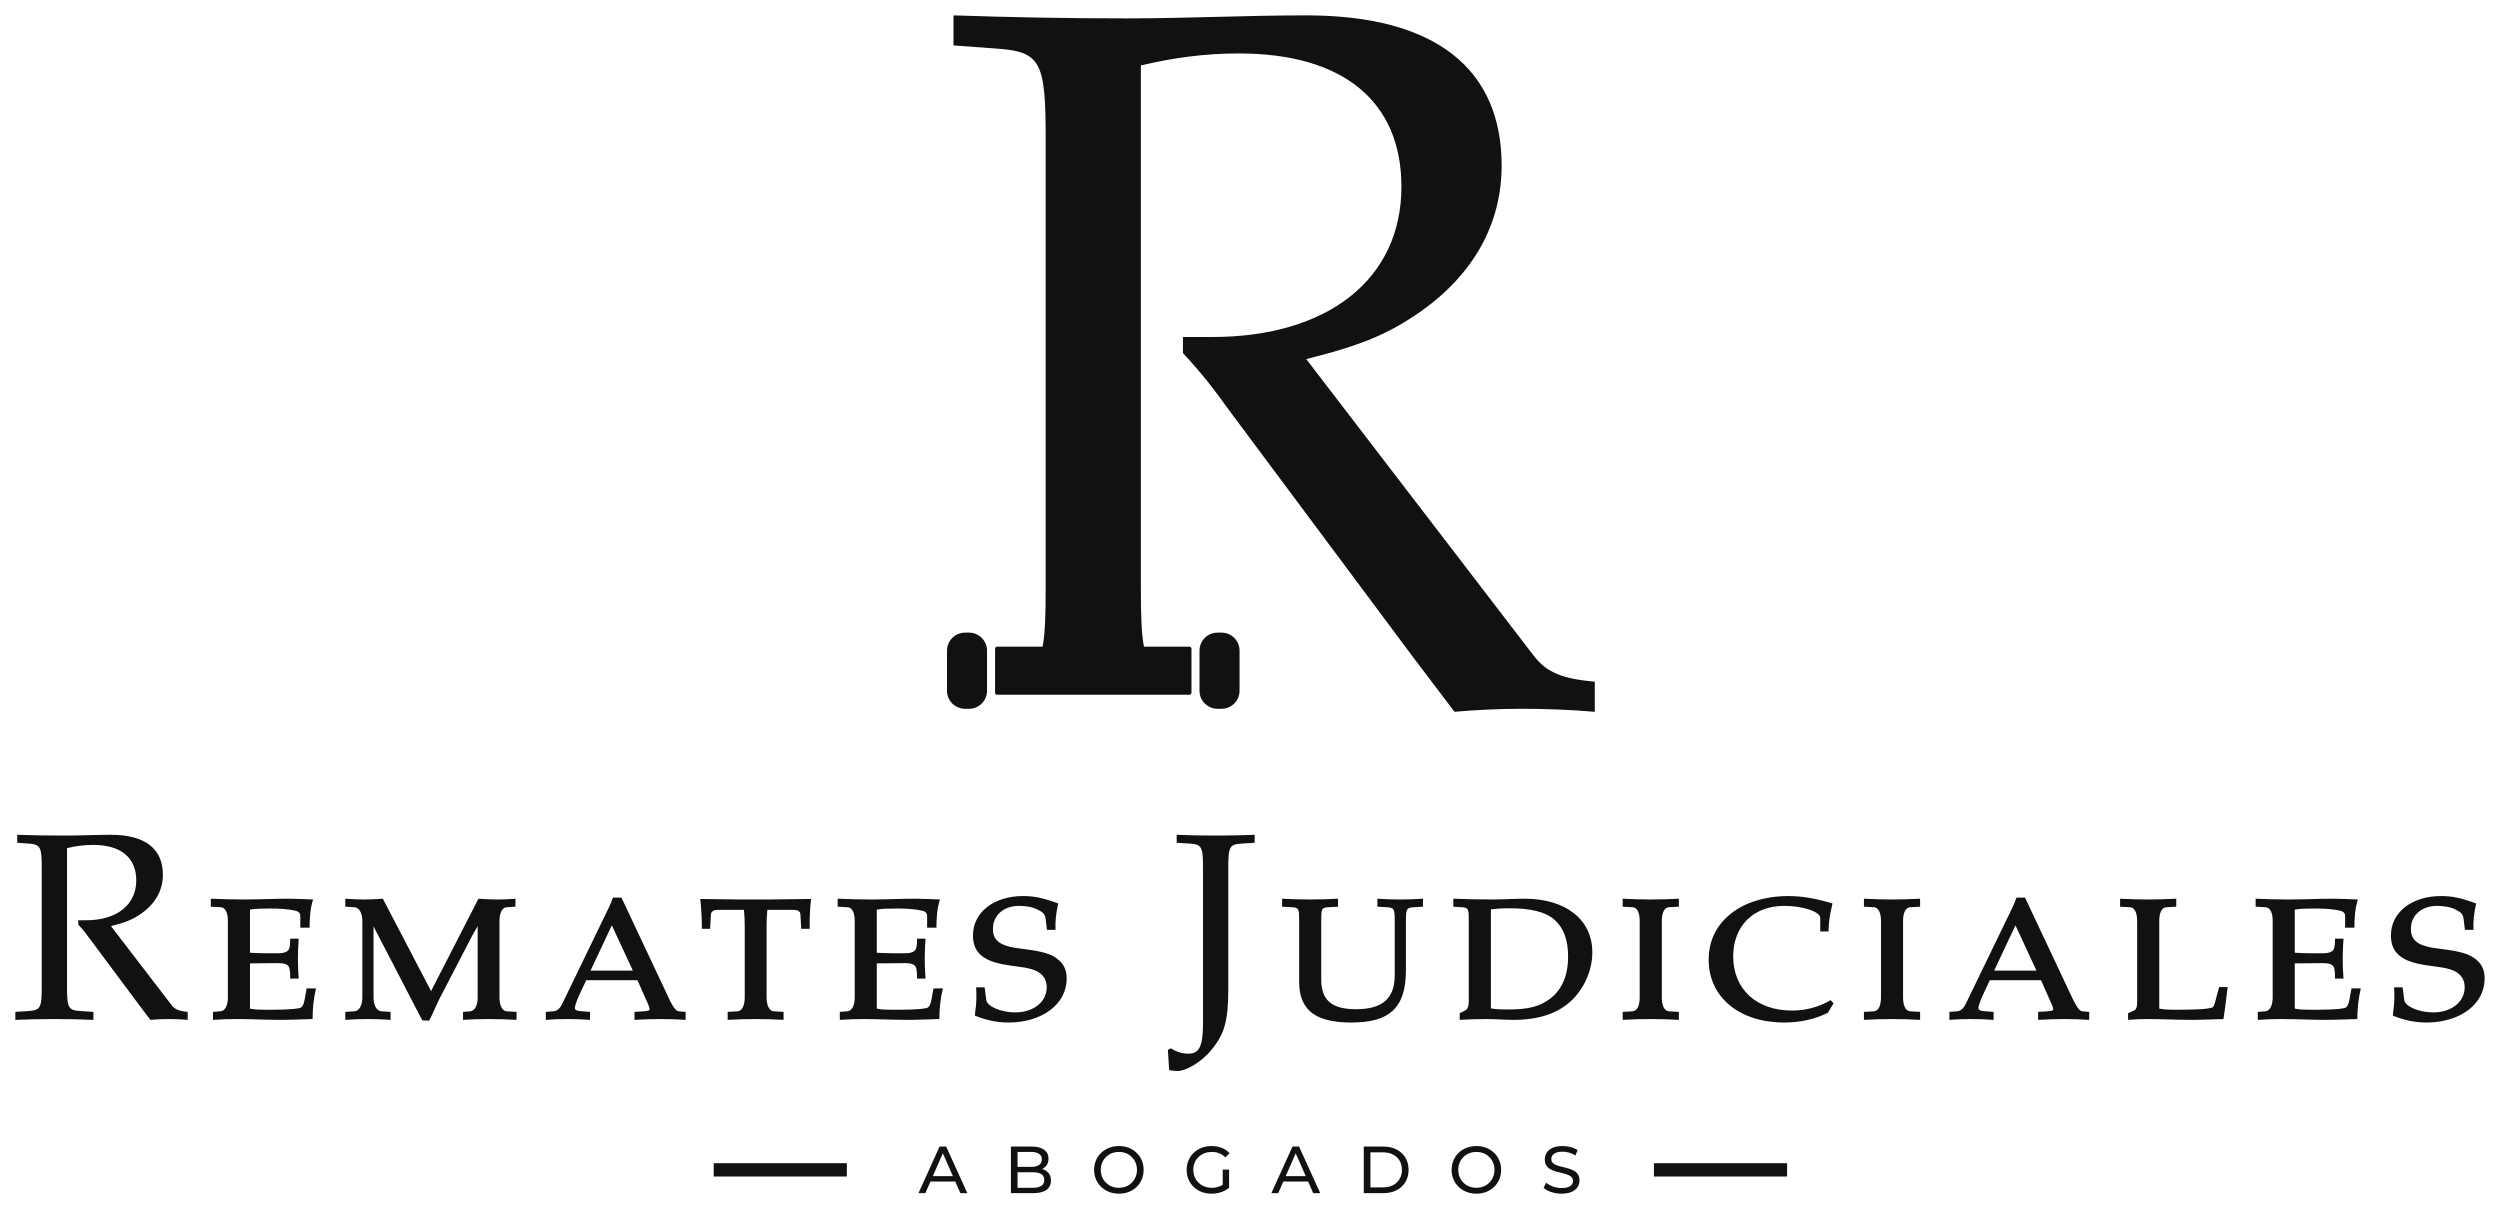
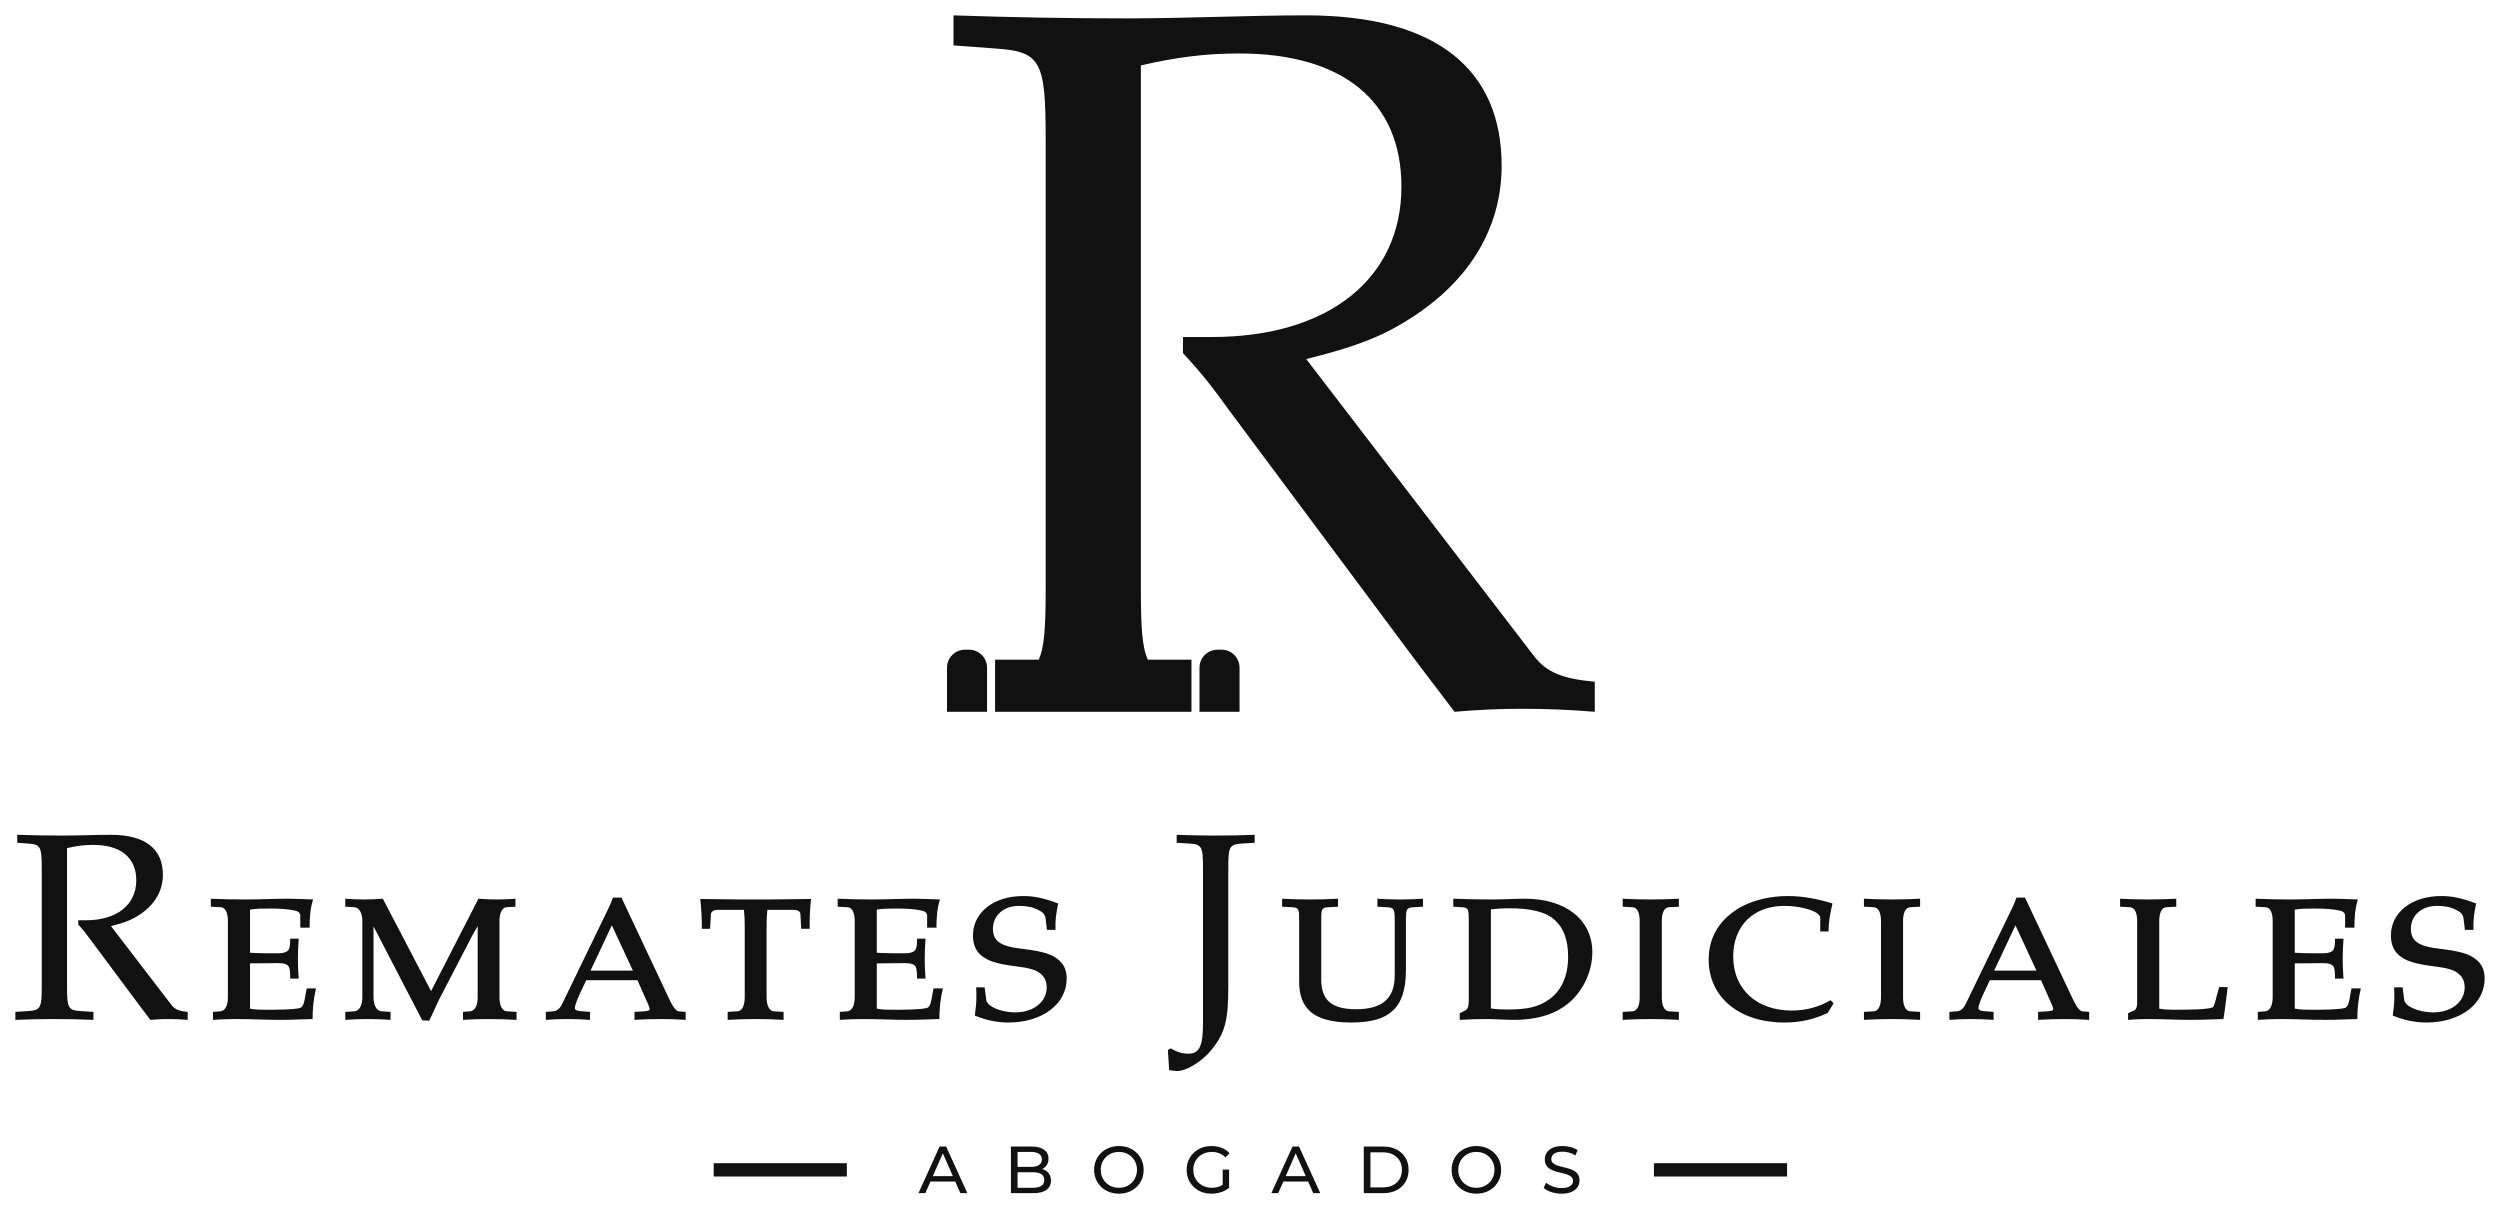
<svg xmlns="http://www.w3.org/2000/svg" viewBox="-1.86 -3 488.2 236.1" role="img" aria-label="Abogados Remates Judiciales">
-   <path d="M221.53 123.28H230.42C230.64 123.28 230.81 123.46 230.81 123.67V132.28C230.81 132.5 230.64 132.67 230.42 132.67H192.85C192.63 132.67 192.46 132.5 192.46 132.28V123.67C192.46 123.46 192.63 123.28 192.85 123.28H201.74C202.23 120.73 202.34 117.11 202.34 111.93V24.07C202.34 8.81 201.36 7.04 192.36 6.46L184.34 5.87V0C195.69 0.39 206.84 0.59 218.19 0.59C229.93 0.59 241.48 0 253.22 0C278.66 0 291.38 10.57 291.38 29.35C291.38 40.7 285.9 50.49 275.72 57.73C269.26 62.23 264.18 64.38 253.22 67.12L297.64 125.04C300.18 128.37 303.31 129.54 309.57 130.13V136Q302.53 135.41 295.49 135.41C290.98 135.41 286.68 135.61 282.18 136L274.16 125.43L238.15 77.1C235.02 72.79 233.45 70.64 229.15 65.95V62.81H234.82C257.52 62.81 271.81 51.46 271.81 33.46C271.81 16.83 260.46 7.44 240.11 7.44C233.45 7.44 227.58 8.22 220.93 9.78V111.93C220.93 117.11 221.04 120.73 221.53 123.28ZM235.9 120.54H236.68C238.63 120.54 240.2 122.12 240.2 124.06V131.89C240.2 133.84 238.63 135.41 236.68 135.41H235.9C233.95 135.41 232.38 133.84 232.38 131.89V124.06C232.38 122.12 233.95 120.54 235.9 120.54ZM186.59 120.54H187.37C189.32 120.54 190.89 122.12 190.89 124.06V131.89C190.89 133.84 189.32 135.41 187.37 135.41H186.59C184.64 135.41 183.07 133.84 183.07 131.89V124.06C183.07 122.12 184.64 120.54 186.59 120.54Z" fill="#111111" />
+   <path d="M192.46 125.82H200.98C202.13 123.35 202.34 119.16 202.34 111.93V24.07C202.34 8.81 201.36 7.04 192.36 6.46L184.34 5.87V0C195.69 0.39 206.84 0.59 218.19 0.59C229.93 0.59 241.48 0 253.22 0C278.66 0 291.38 10.57 291.38 29.35C291.38 40.7 285.9 50.49 275.72 57.73C269.26 62.23 264.18 64.38 253.22 67.12L297.64 125.04C300.18 128.37 303.31 129.54 309.57 130.13V136Q302.53 135.41 295.49 135.41C290.98 135.41 286.68 135.61 282.18 136L274.16 125.43L238.15 77.1C235.02 72.79 233.45 70.64 229.15 65.95V62.81H234.82C257.52 62.81 271.81 51.46 271.81 33.46C271.81 16.83 260.46 7.44 240.11 7.44C233.45 7.44 227.58 8.22 220.93 9.78V111.93C220.93 119.16 221.14 123.35 222.29 125.82H230.81V136H192.46ZM235.9 123.87H236.68C238.63 123.87 240.2 125.44 240.2 127.39V136H232.38V127.39C232.38 125.44 233.95 123.87 235.9 123.87ZM186.59 123.87H187.37C189.32 123.87 190.89 125.44 190.89 127.39V136H183.07V127.39C183.07 125.44 184.64 123.87 186.59 123.87Z" fill="#111111" />
  <path d="M1.14 196.16C3.69 196.05 6.19 196 8.74 196C11.28 196 13.83 196.05 16.38 196.16V194.6L13.88 194.44C11.49 194.28 11.23 193.87 11.23 189.76V162.62C13 162.2 14.56 161.99 16.33 161.99C21.74 161.99 24.75 164.49 24.75 168.91C24.75 173.69 20.96 176.71 14.92 176.71H13.42V177.54C14.56 178.79 14.98 179.36 15.81 180.5L25.38 193.35L27.51 196.16C28.7 196.05 29.85 196 31.04 196C32.29 196 33.54 196.05 34.79 196.16V194.6C33.12 194.44 32.29 194.13 31.62 193.24L19.81 177.85C22.72 177.12 24.08 176.55 25.79 175.36C28.5 173.43 29.95 170.83 29.95 167.82C29.95 162.82 26.57 160.02 19.81 160.02C16.69 160.02 13.62 160.17 10.5 160.17C7.49 160.17 4.52 160.12 1.51 160.02V161.58L3.64 161.73C6.03 161.89 6.29 162.36 6.29 166.41V189.76C6.29 193.87 6.03 194.28 3.64 194.44L1.14 194.6ZM39.31 174.06 41.18 174.16C42.33 174.21 42.64 175.56 42.64 176.86V191.74C42.64 193.04 42.28 194.39 41.18 194.49L39.73 194.6V196.16C41.29 196.05 42.85 196 44.36 196C47.16 196 50.02 196.16 52.83 196.16C54.96 196.16 57.04 196.05 59.18 196C59.18 193.97 59.38 192 59.85 190.02H58.03L57.77 191.37C57.62 192.36 57.46 193.56 56.78 193.82C55.48 194.18 52.36 194.18 50.13 194.18C49.04 194.18 48 194.18 46.96 193.97V185.13L52.36 185.08C53.35 185.08 54.44 185.18 54.65 186.07C54.81 186.74 54.81 187.42 54.81 188.1H56.47C56.37 186.85 56.32 185.55 56.32 184.3C56.32 182.95 56.37 181.65 56.47 180.3H54.81C54.81 180.92 54.81 181.54 54.65 182.12C54.44 183 53.35 183.16 52.36 183.16C50.54 183.16 48.72 183.16 46.96 183.05V174.63C48.1 174.42 49.5 174.42 50.8 174.42C52.52 174.42 54.29 174.47 56 174.89C56.42 174.99 56.78 175.36 56.78 175.77V178.16H58.6C58.6 176.29 58.71 174.42 59.28 172.65C57.62 172.6 56 172.5 54.39 172.5C51.58 172.5 48.78 172.65 45.92 172.65C43.73 172.65 41.5 172.6 39.31 172.5ZM65.57 196.16C67.03 196.05 68.48 196 69.94 196C71.45 196 72.9 196.05 74.41 196.16V194.6L72.7 194.49C71.55 194.44 71.08 193.09 71.08 191.74V177.9L80.6 196.26L81.95 196.31C82.68 194.91 83.25 193.45 83.93 192.1L90.43 179.57L91.42 177.85V191.74C91.42 193.04 91.05 194.39 89.91 194.49L88.56 194.6V196.16C90.17 196.05 91.78 196 93.39 196C95.26 196 97.14 196.05 99.01 196.16V194.6L97.14 194.49C96.04 194.44 95.68 193.04 95.68 191.74V176.86C95.68 175.56 96.04 174.21 97.14 174.16L98.8 174.06V172.5C97.6 172.6 96.46 172.65 95.26 172.65C94.02 172.65 92.82 172.6 91.57 172.5L82.32 190.54L72.9 172.5C71.66 172.6 70.41 172.65 69.16 172.65C67.96 172.65 66.77 172.6 65.57 172.5V174.06L67.29 174.16C68.43 174.21 68.9 175.56 68.9 176.86V191.74C68.9 193.09 68.43 194.44 67.29 194.49L65.57 194.6ZM104.73 196.16C106.08 196.05 107.48 196 108.84 196C110.34 196 111.85 196.05 113.36 196.16V194.6L111.9 194.49C111.23 194.44 110.4 194.39 110.4 193.87C110.4 193.19 111.12 191.58 111.64 190.49L112.63 188.41H122.62L124.23 192.05C124.54 192.72 125.01 193.71 125.01 194.08C125.01 194.39 124.38 194.44 123.86 194.49L122.04 194.6V196.16C123.81 196.05 125.53 196 127.24 196C128.86 196 130.42 196.05 132.03 196.16V194.6L130.68 194.49C129.9 194.44 129.06 192.62 128.44 191.27L119.5 172.29H117.83C117.47 173.38 116.69 174.99 116.01 176.34L107.95 192.98C107.59 193.76 107.02 194.44 106.18 194.49L104.73 194.6ZM113.46 186.54 117.62 177.7 121.73 186.54ZM134.89 172.55C135.1 174.47 135.2 176.45 135.2 178.37H136.81L136.97 175.51C137.02 174.99 137.59 174.68 138.16 174.68H143.42C143.52 175.67 143.57 176.71 143.57 177.75V191.74C143.57 193.04 143.21 194.44 142.12 194.49L140.24 194.6V196.16C142.06 196.05 143.88 196 145.7 196C147.52 196 149.34 196.05 151.16 196.16V194.6L149.29 194.49C148.2 194.44 147.84 193.04 147.84 191.74V177.75C147.84 176.71 147.89 175.67 147.99 174.68H153.24C153.82 174.68 154.44 174.99 154.44 175.51L154.6 178.37H156.26C156.21 176.45 156.31 174.47 156.52 172.55L148.36 172.65H142.58ZM161.72 174.06 163.59 174.16C164.74 174.21 165.05 175.56 165.05 176.86V191.74C165.05 193.04 164.68 194.39 163.59 194.49L162.14 194.6V196.16C163.7 196.05 165.26 196 166.76 196C169.57 196 172.43 196.16 175.24 196.16C177.37 196.16 179.45 196.05 181.58 196C181.58 193.97 181.79 192 182.26 190.02H180.44L180.18 191.37C180.02 192.36 179.87 193.56 179.19 193.82C177.89 194.18 174.77 194.18 172.54 194.18C171.44 194.18 170.4 194.18 169.36 193.97V185.13L174.77 185.08C175.76 185.08 176.85 185.18 177.06 186.07C177.22 186.74 177.22 187.42 177.22 188.1H178.88C178.78 186.85 178.72 185.55 178.72 184.3C178.72 182.95 178.78 181.65 178.88 180.3H177.22C177.22 180.92 177.22 181.54 177.06 182.12C176.85 183 175.76 183.16 174.77 183.16C172.95 183.16 171.13 183.16 169.36 183.05V174.63C170.51 174.42 171.91 174.42 173.21 174.42C174.93 174.42 176.7 174.47 178.41 174.89C178.83 174.99 179.19 175.36 179.19 175.77V178.16H181.01C181.01 176.29 181.12 174.42 181.69 172.65C180.02 172.6 178.41 172.5 176.8 172.5C173.99 172.5 171.18 172.65 168.32 172.65C166.14 172.65 163.9 172.6 161.72 172.5ZM188.14 179.67C188.14 181.39 188.66 182.64 189.75 183.57C191.05 184.66 192.82 185.24 196.51 185.7C199.16 186.02 200.36 186.38 201.24 187.06C202.12 187.73 202.54 188.62 202.54 189.81C202.54 192.62 199.99 194.7 196.4 194.7C193.65 194.7 190.89 193.56 190.74 192.26L190.42 189.81H188.76C188.81 190.49 188.81 191.16 188.81 191.37C188.81 192.98 188.71 193.71 188.5 195.32C190.63 196.21 192.87 196.68 195.05 196.68C201.66 196.68 206.44 193.09 206.44 188.1C206.44 186.48 205.92 185.34 204.88 184.46C203.53 183.31 201.92 182.79 197.65 182.27C193.49 181.8 192.04 180.76 192.04 178.37C192.04 175.77 194.12 173.9 197.13 173.9C198.48 173.9 199.78 174.11 200.77 174.63C201.86 175.15 202.23 175.56 202.33 176.45L202.59 178.58H204.26C204.2 176.6 204.36 175.46 204.78 173.43C201.71 172.29 199.99 171.98 197.91 171.98C192.24 171.98 188.14 175.15 188.14 179.67ZM226.2 202.03 226.46 205.98 227.71 206.14C229.48 206.35 232.75 204.48 234.78 201.93C237.33 198.81 238 196.21 238 189.92V166.41C238 162.3 238.26 161.89 240.66 161.73L243.15 161.58V160.02C240.6 160.12 238.06 160.17 235.51 160.17C232.96 160.17 230.46 160.12 227.92 160.02V161.58L230.41 161.73C232.8 161.89 233.06 162.3 233.06 166.41V196.88C233.06 201.25 232.34 202.76 230.26 202.76C229.01 202.76 227.97 202.45 226.77 201.72ZM248.51 174.06 250.38 174.16C251.84 174.21 251.84 174.58 251.84 176.86V188.67C251.84 191.32 252.51 193.14 253.97 194.49C255.48 195.9 258.18 196.68 261.98 196.68C265.82 196.68 268.42 195.95 270.09 194.39C271.86 192.78 272.69 190.23 272.69 186.43V176.86C272.69 174.52 272.79 174.21 274.3 174.16L276.02 174.06V172.5C274.51 172.6 273 172.65 271.49 172.65C270.04 172.65 268.58 172.6 267.12 172.5V174.06L268.89 174.16C270.4 174.21 270.5 174.52 270.5 176.86V187.47C270.5 192 268.06 194.08 262.96 194.08C258.18 194.08 256.15 192.31 256.15 188.25V176.86C256.15 174.58 256.15 174.21 257.61 174.16L259.43 174.06V172.5C257.61 172.6 255.79 172.65 253.97 172.65C252.15 172.65 250.33 172.6 248.51 172.5ZM281.94 174.06 283.5 174.16C284.96 174.21 284.96 174.58 284.96 176.86V192.57C284.96 193.45 284.75 194.13 284.23 194.34C283.87 194.49 283.56 194.7 283.19 194.86V196.16C284.96 196.05 286.68 196 288.44 196C290.16 196 291.93 196.16 293.7 196.16C298.53 196.16 302.12 194.96 304.77 192.62C307.42 190.23 309.09 186.59 309.09 182.95C309.09 176.6 303.89 172.5 295.93 172.5C293.8 172.5 291.72 172.65 289.59 172.65C287.04 172.65 284.49 172.6 281.94 172.5ZM289.28 193.92V174.58C290.16 174.47 291.3 174.37 292.92 174.37C296.82 174.37 299.99 174.99 301.81 176.71C303.52 178.27 304.36 180.61 304.36 183.83C304.36 187.47 303.16 190.28 300.82 192.05C298.69 193.61 296.56 194.13 292.6 194.13C291.15 194.13 290.11 194.08 289.28 193.92ZM315.02 196.16C316.84 196.05 318.66 196 320.48 196C322.3 196 324.12 196.05 325.99 196.16V194.6L324.12 194.49C322.97 194.44 322.66 193.04 322.66 191.74V176.86C322.66 175.56 322.97 174.21 324.12 174.16L325.99 174.06V172.5C324.12 172.6 322.3 172.65 320.48 172.65C318.66 172.65 316.84 172.6 315.02 172.5V174.06L316.89 174.16C318.03 174.21 318.34 175.56 318.34 176.86V191.74C318.34 193.04 318.03 194.44 316.89 194.49L315.02 194.6ZM331.81 184.4C331.81 191.74 337.79 196.68 346.58 196.68C349.7 196.68 352.46 196.05 355.06 194.8L356.2 192.93L355.63 192.31C353.34 193.66 350.79 194.34 348.04 194.34C341.12 194.34 336.6 190.12 336.6 183.78C336.6 177.85 340.5 173.9 346.58 173.9C350.01 173.9 353.6 174.99 353.6 176.24V178.89H355.21C355.26 177.07 355.42 175.82 355.99 173.43C352.77 172.44 350.01 171.98 347.26 171.98C343.98 171.98 340.86 172.7 338.31 174C334.1 176.29 331.81 179.83 331.81 184.4ZM362.13 196.16C363.95 196.05 365.77 196 367.59 196C369.41 196 371.23 196.05 373.1 196.16V194.6L371.23 194.49C370.08 194.44 369.77 193.04 369.77 191.74V176.86C369.77 175.56 370.08 174.21 371.23 174.16L373.1 174.06V172.5C371.23 172.6 369.41 172.65 367.59 172.65C365.77 172.65 363.95 172.6 362.13 172.5V174.06L364 174.16C365.14 174.21 365.46 175.56 365.46 176.86V191.74C365.46 193.04 365.14 194.44 364 194.49L362.13 194.6ZM378.82 196.16C380.17 196.05 381.58 196 382.93 196C384.44 196 385.94 196.05 387.45 196.16V194.6L386 194.49C385.32 194.44 384.49 194.39 384.49 193.87C384.49 193.19 385.22 191.58 385.74 190.49L386.72 188.41H396.71L398.32 192.05C398.63 192.72 399.1 193.71 399.1 194.08C399.1 194.39 398.48 194.44 397.96 194.49L396.14 194.6V196.16C397.9 196.05 399.62 196 401.34 196C402.95 196 404.51 196.05 406.12 196.16V194.6L404.77 194.49C403.99 194.44 403.16 192.62 402.53 191.27L393.59 172.29H391.92C391.56 173.38 390.78 174.99 390.1 176.34L382.04 192.98C381.68 193.76 381.11 194.44 380.28 194.49L378.82 194.6ZM387.56 186.54 391.72 177.7 395.82 186.54ZM412.15 174.06 414.02 174.16C415.17 174.21 415.48 175.56 415.48 176.86V192.57C415.48 193.3 415.48 194.02 414.86 194.34L413.71 194.86V196.16C414.96 196.05 416.21 196 417.46 196C420.32 196 423.12 196.16 425.98 196.16C428.06 196.16 430.2 196.05 432.33 196C432.64 194.13 432.9 191.84 433.16 189.76H431.5L430.98 191.63C430.82 192.36 430.51 193.45 430.3 193.66C429.57 194.18 425.15 194.18 422.45 194.18C421.56 194.18 420.68 194.13 419.8 193.97V176.86C419.8 175.56 420.11 174.21 421.25 174.16L423.12 174.06V172.5C421.25 172.6 419.43 172.65 417.61 172.65C415.79 172.65 413.97 172.6 412.15 172.5ZM438.62 174.06 440.49 174.16C441.64 174.21 441.95 175.56 441.95 176.86V191.74C441.95 193.04 441.58 194.39 440.49 194.49L439.04 194.6V196.16C440.6 196.05 442.16 196 443.66 196C446.47 196 449.33 196.16 452.14 196.16C454.27 196.16 456.35 196.05 458.48 196C458.48 193.97 458.69 192 459.16 190.02H457.34L457.08 191.37C456.92 192.36 456.77 193.56 456.09 193.82C454.79 194.18 451.67 194.18 449.44 194.18C448.34 194.18 447.3 194.18 446.26 193.97V185.13L451.67 185.08C452.66 185.08 453.75 185.18 453.96 186.07C454.12 186.74 454.12 187.42 454.12 188.1H455.78C455.68 186.85 455.62 185.55 455.62 184.3C455.62 182.95 455.68 181.65 455.78 180.3H454.12C454.12 180.92 454.12 181.54 453.96 182.12C453.75 183 452.66 183.16 451.67 183.16C449.85 183.16 448.03 183.16 446.26 183.05V174.63C447.41 174.42 448.81 174.42 450.11 174.42C451.83 174.42 453.6 174.47 455.31 174.89C455.73 174.99 456.09 175.36 456.09 175.77V178.16H457.91C457.91 176.29 458.02 174.42 458.59 172.65C456.92 172.6 455.31 172.5 453.7 172.5C450.89 172.5 448.08 172.65 445.22 172.65C443.04 172.65 440.8 172.6 438.62 172.5ZM465.04 179.67C465.04 181.39 465.56 182.64 466.65 183.57C467.95 184.66 469.72 185.24 473.41 185.7C476.06 186.02 477.26 186.38 478.14 187.06C479.02 187.73 479.44 188.62 479.44 189.81C479.44 192.62 476.89 194.7 473.3 194.7C470.55 194.7 467.79 193.56 467.64 192.26L467.32 189.81H465.66C465.71 190.49 465.71 191.16 465.71 191.37C465.71 192.98 465.61 193.71 465.4 195.32C467.53 196.21 469.77 196.68 471.95 196.68C478.56 196.68 483.34 193.09 483.34 188.1C483.34 186.48 482.82 185.34 481.78 184.46C480.43 183.31 478.82 182.79 474.55 182.27C470.39 181.8 468.94 180.76 468.94 178.37C468.94 175.77 471.02 173.9 474.03 173.9C475.38 173.9 476.68 174.11 477.67 174.63C478.76 175.15 479.13 175.56 479.23 176.45L479.49 178.58H481.16C481.1 176.6 481.26 175.46 481.68 173.43C478.61 172.29 476.89 171.98 474.81 171.98C469.14 171.98 465.04 175.15 465.04 179.67Z" fill="#111111" />
  <path d="M177.5 230 181.62 220.9H182.91L187.04 230H185.68L182 221.63H182.52L178.84 230ZM179.26 227.73 179.61 226.68H184.73L185.11 227.73ZM195.55 230V220.9H199.63Q201.2 220.9 202.05 221.53Q202.89 222.16 202.89 223.25Q202.89 223.99 202.56 224.5Q202.23 225.01 201.67 225.28Q201.11 225.55 200.46 225.55L200.69 225.16Q201.47 225.16 202.07 225.44Q202.67 225.71 203.02 226.24Q203.37 226.76 203.37 227.54Q203.37 228.71 202.49 229.36Q201.62 230 199.89 230ZM196.85 228.95H199.84Q200.91 228.95 201.49 228.58Q202.06 228.22 202.06 227.44Q202.06 226.65 201.49 226.28Q200.91 225.92 199.84 225.92H196.73V224.87H199.51Q200.5 224.87 201.04 224.5Q201.59 224.14 201.59 223.41Q201.59 222.68 201.04 222.32Q200.5 221.95 199.51 221.95H196.85ZM216.65 230.1Q215.6 230.1 214.71 229.75Q213.82 229.4 213.17 228.77Q212.52 228.14 212.16 227.3Q211.8 226.45 211.8 225.45Q211.8 224.45 212.16 223.6Q212.52 222.76 213.17 222.13Q213.82 221.5 214.71 221.15Q215.59 220.8 216.65 220.8Q217.68 220.8 218.56 221.14Q219.44 221.49 220.1 222.12Q220.75 222.75 221.11 223.59Q221.47 224.44 221.47 225.45Q221.47 226.46 221.11 227.31Q220.75 228.15 220.1 228.78Q219.44 229.41 218.56 229.76Q217.68 230.1 216.65 230.1ZM216.65 228.95Q217.4 228.95 218.04 228.69Q218.69 228.43 219.16 227.95Q219.63 227.48 219.9 226.84Q220.17 226.2 220.17 225.45Q220.17 224.7 219.9 224.06Q219.63 223.42 219.16 222.95Q218.69 222.47 218.04 222.21Q217.4 221.95 216.65 221.95Q215.88 221.95 215.23 222.21Q214.59 222.47 214.11 222.95Q213.63 223.42 213.36 224.06Q213.1 224.7 213.1 225.45Q213.1 226.2 213.36 226.84Q213.63 227.48 214.11 227.95Q214.59 228.43 215.23 228.69Q215.88 228.95 216.65 228.95ZM234.71 230.1Q233.66 230.1 232.78 229.76Q231.89 229.41 231.24 228.78Q230.59 228.15 230.23 227.31Q229.87 226.46 229.87 225.45Q229.87 224.44 230.23 223.59Q230.59 222.75 231.25 222.12Q231.91 221.49 232.79 221.14Q233.68 220.8 234.74 220.8Q235.82 220.8 236.72 221.15Q237.61 221.5 238.24 222.2L237.43 223.01Q236.87 222.46 236.22 222.21Q235.56 221.95 234.79 221.95Q234.01 221.95 233.34 222.21Q232.67 222.47 232.19 222.94Q231.7 223.41 231.43 224.05Q231.17 224.7 231.17 225.45Q231.17 226.19 231.43 226.83Q231.7 227.48 232.19 227.95Q232.67 228.43 233.34 228.69Q234 228.95 234.78 228.95Q235.51 228.95 236.18 228.72Q236.85 228.49 237.42 227.96L238.16 228.95Q237.48 229.52 236.58 229.81Q235.68 230.1 234.71 230.1ZM238.16 228.95 236.91 228.78V225.4H238.16ZM246.41 230 250.54 220.9H251.82L255.96 230H254.59L250.91 221.63H251.43L247.75 230ZM248.17 227.73 248.52 226.68H253.64L254.02 227.73ZM264.46 230V220.9H268.29Q269.75 220.9 270.86 221.47Q271.97 222.04 272.59 223.07Q273.21 224.1 273.21 225.45Q273.21 226.8 272.59 227.83Q271.97 228.86 270.86 229.43Q269.75 230 268.29 230ZM265.76 228.87H268.22Q269.35 228.87 270.17 228.44Q271 228.01 271.45 227.24Q271.91 226.46 271.91 225.45Q271.91 224.42 271.45 223.66Q271 222.89 270.17 222.46Q269.35 222.03 268.22 222.03H265.76ZM286.45 230.1Q285.42 230.1 284.52 229.75Q283.63 229.4 282.98 228.77Q282.33 228.14 281.97 227.3Q281.61 226.45 281.61 225.45Q281.61 224.45 281.97 223.6Q282.33 222.76 282.98 222.13Q283.63 221.5 284.52 221.15Q285.4 220.8 286.45 220.8Q287.49 220.8 288.37 221.14Q289.25 221.49 289.91 222.12Q290.56 222.75 290.92 223.59Q291.28 224.44 291.28 225.45Q291.28 226.46 290.92 227.31Q290.56 228.15 289.91 228.78Q289.25 229.41 288.37 229.76Q287.49 230.1 286.45 230.1ZM286.45 228.95Q287.21 228.95 287.85 228.69Q288.5 228.43 288.97 227.95Q289.45 227.48 289.71 226.84Q289.98 226.2 289.98 225.45Q289.98 224.7 289.71 224.06Q289.45 223.42 288.97 222.95Q288.5 222.47 287.85 222.21Q287.21 221.95 286.45 221.95Q285.69 221.95 285.04 222.21Q284.4 222.47 283.92 222.95Q283.44 223.42 283.17 224.06Q282.91 224.7 282.91 225.45Q282.91 226.2 283.17 226.84Q283.44 227.48 283.92 227.95Q284.4 228.43 285.04 228.69Q285.69 228.95 286.45 228.95ZM303.07 230.1Q302.03 230.1 301.08 229.79Q300.13 229.47 299.58 228.96L300.07 227.95Q300.59 228.4 301.39 228.7Q302.2 229 303.07 229Q303.86 229 304.36 228.82Q304.85 228.63 305.08 228.32Q305.32 228 305.32 227.6Q305.32 227.13 305.01 226.84Q304.71 226.55 304.22 226.38Q303.73 226.2 303.15 226.07Q302.56 225.94 301.97 225.77Q301.38 225.59 300.89 225.32Q300.4 225.05 300.1 224.59Q299.81 224.12 299.81 223.4Q299.81 222.69 300.18 222.1Q300.55 221.51 301.32 221.15Q302.09 220.8 303.29 220.8Q304.08 220.8 304.86 221Q305.64 221.21 306.21 221.6L305.79 222.64Q305.2 222.25 304.55 222.08Q303.9 221.9 303.29 221.9Q302.52 221.9 302.03 222.1Q301.54 222.29 301.31 222.62Q301.08 222.94 301.08 223.34Q301.08 223.82 301.39 224.11Q301.69 224.4 302.18 224.57Q302.67 224.74 303.25 224.87Q303.84 225.01 304.43 225.18Q305.02 225.35 305.51 225.62Q305.99 225.89 306.29 226.35Q306.59 226.8 306.59 227.52Q306.59 228.21 306.22 228.8Q305.84 229.39 305.05 229.75Q304.27 230.1 303.07 230.1Z" fill="#111111" />
  <path d="M137.51 224.15H163.51V226.75H137.51Z" fill="#111111" />
  <path d="M321.12 224.15H347.12V226.75H321.12Z" fill="#111111" />
</svg>
